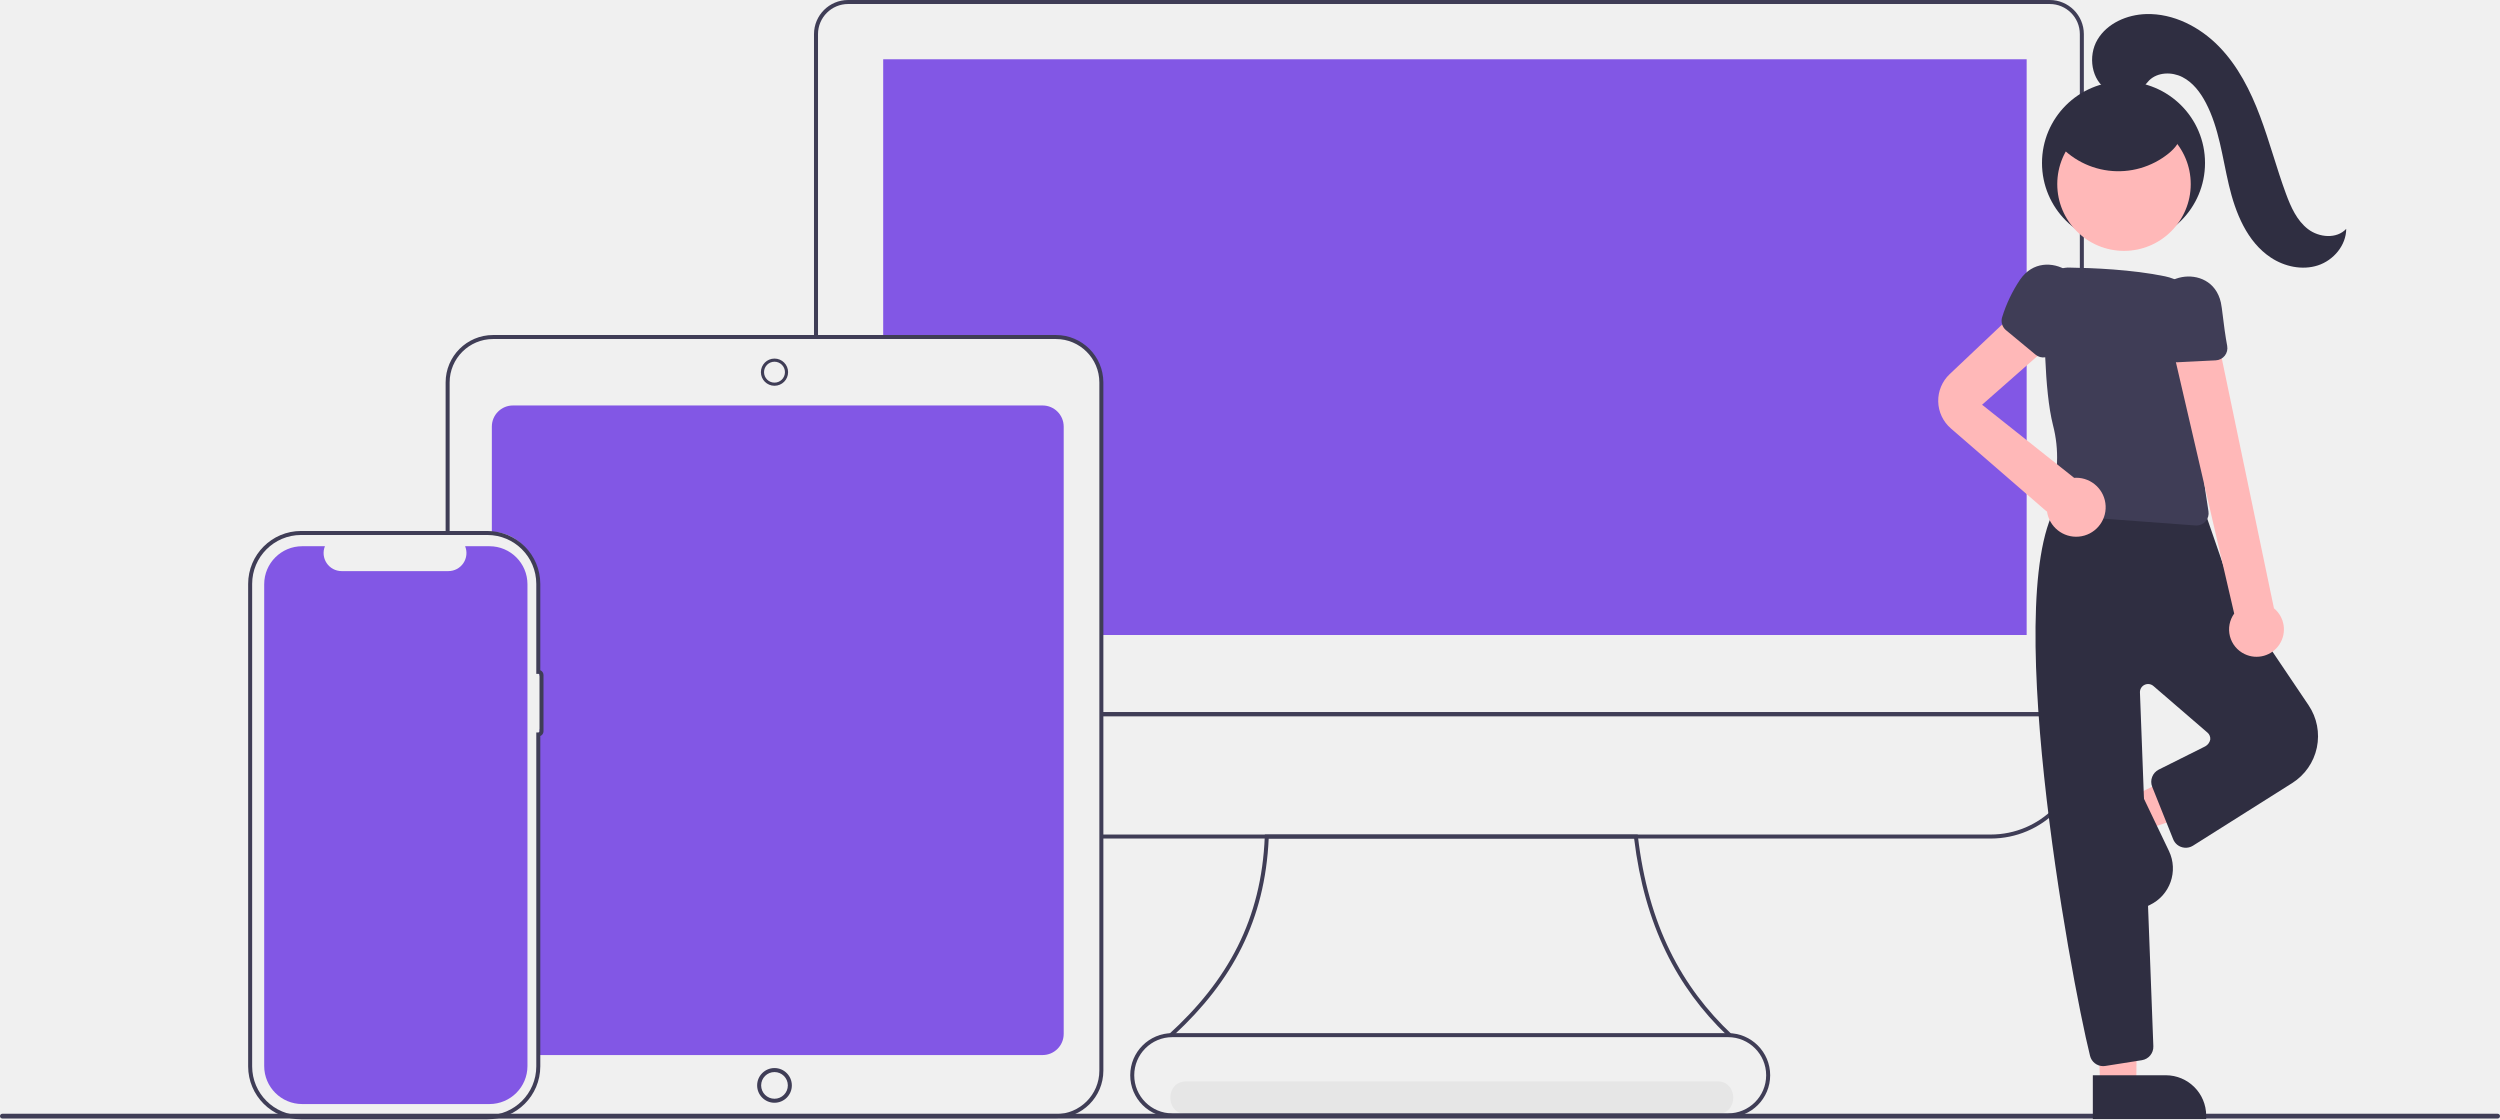
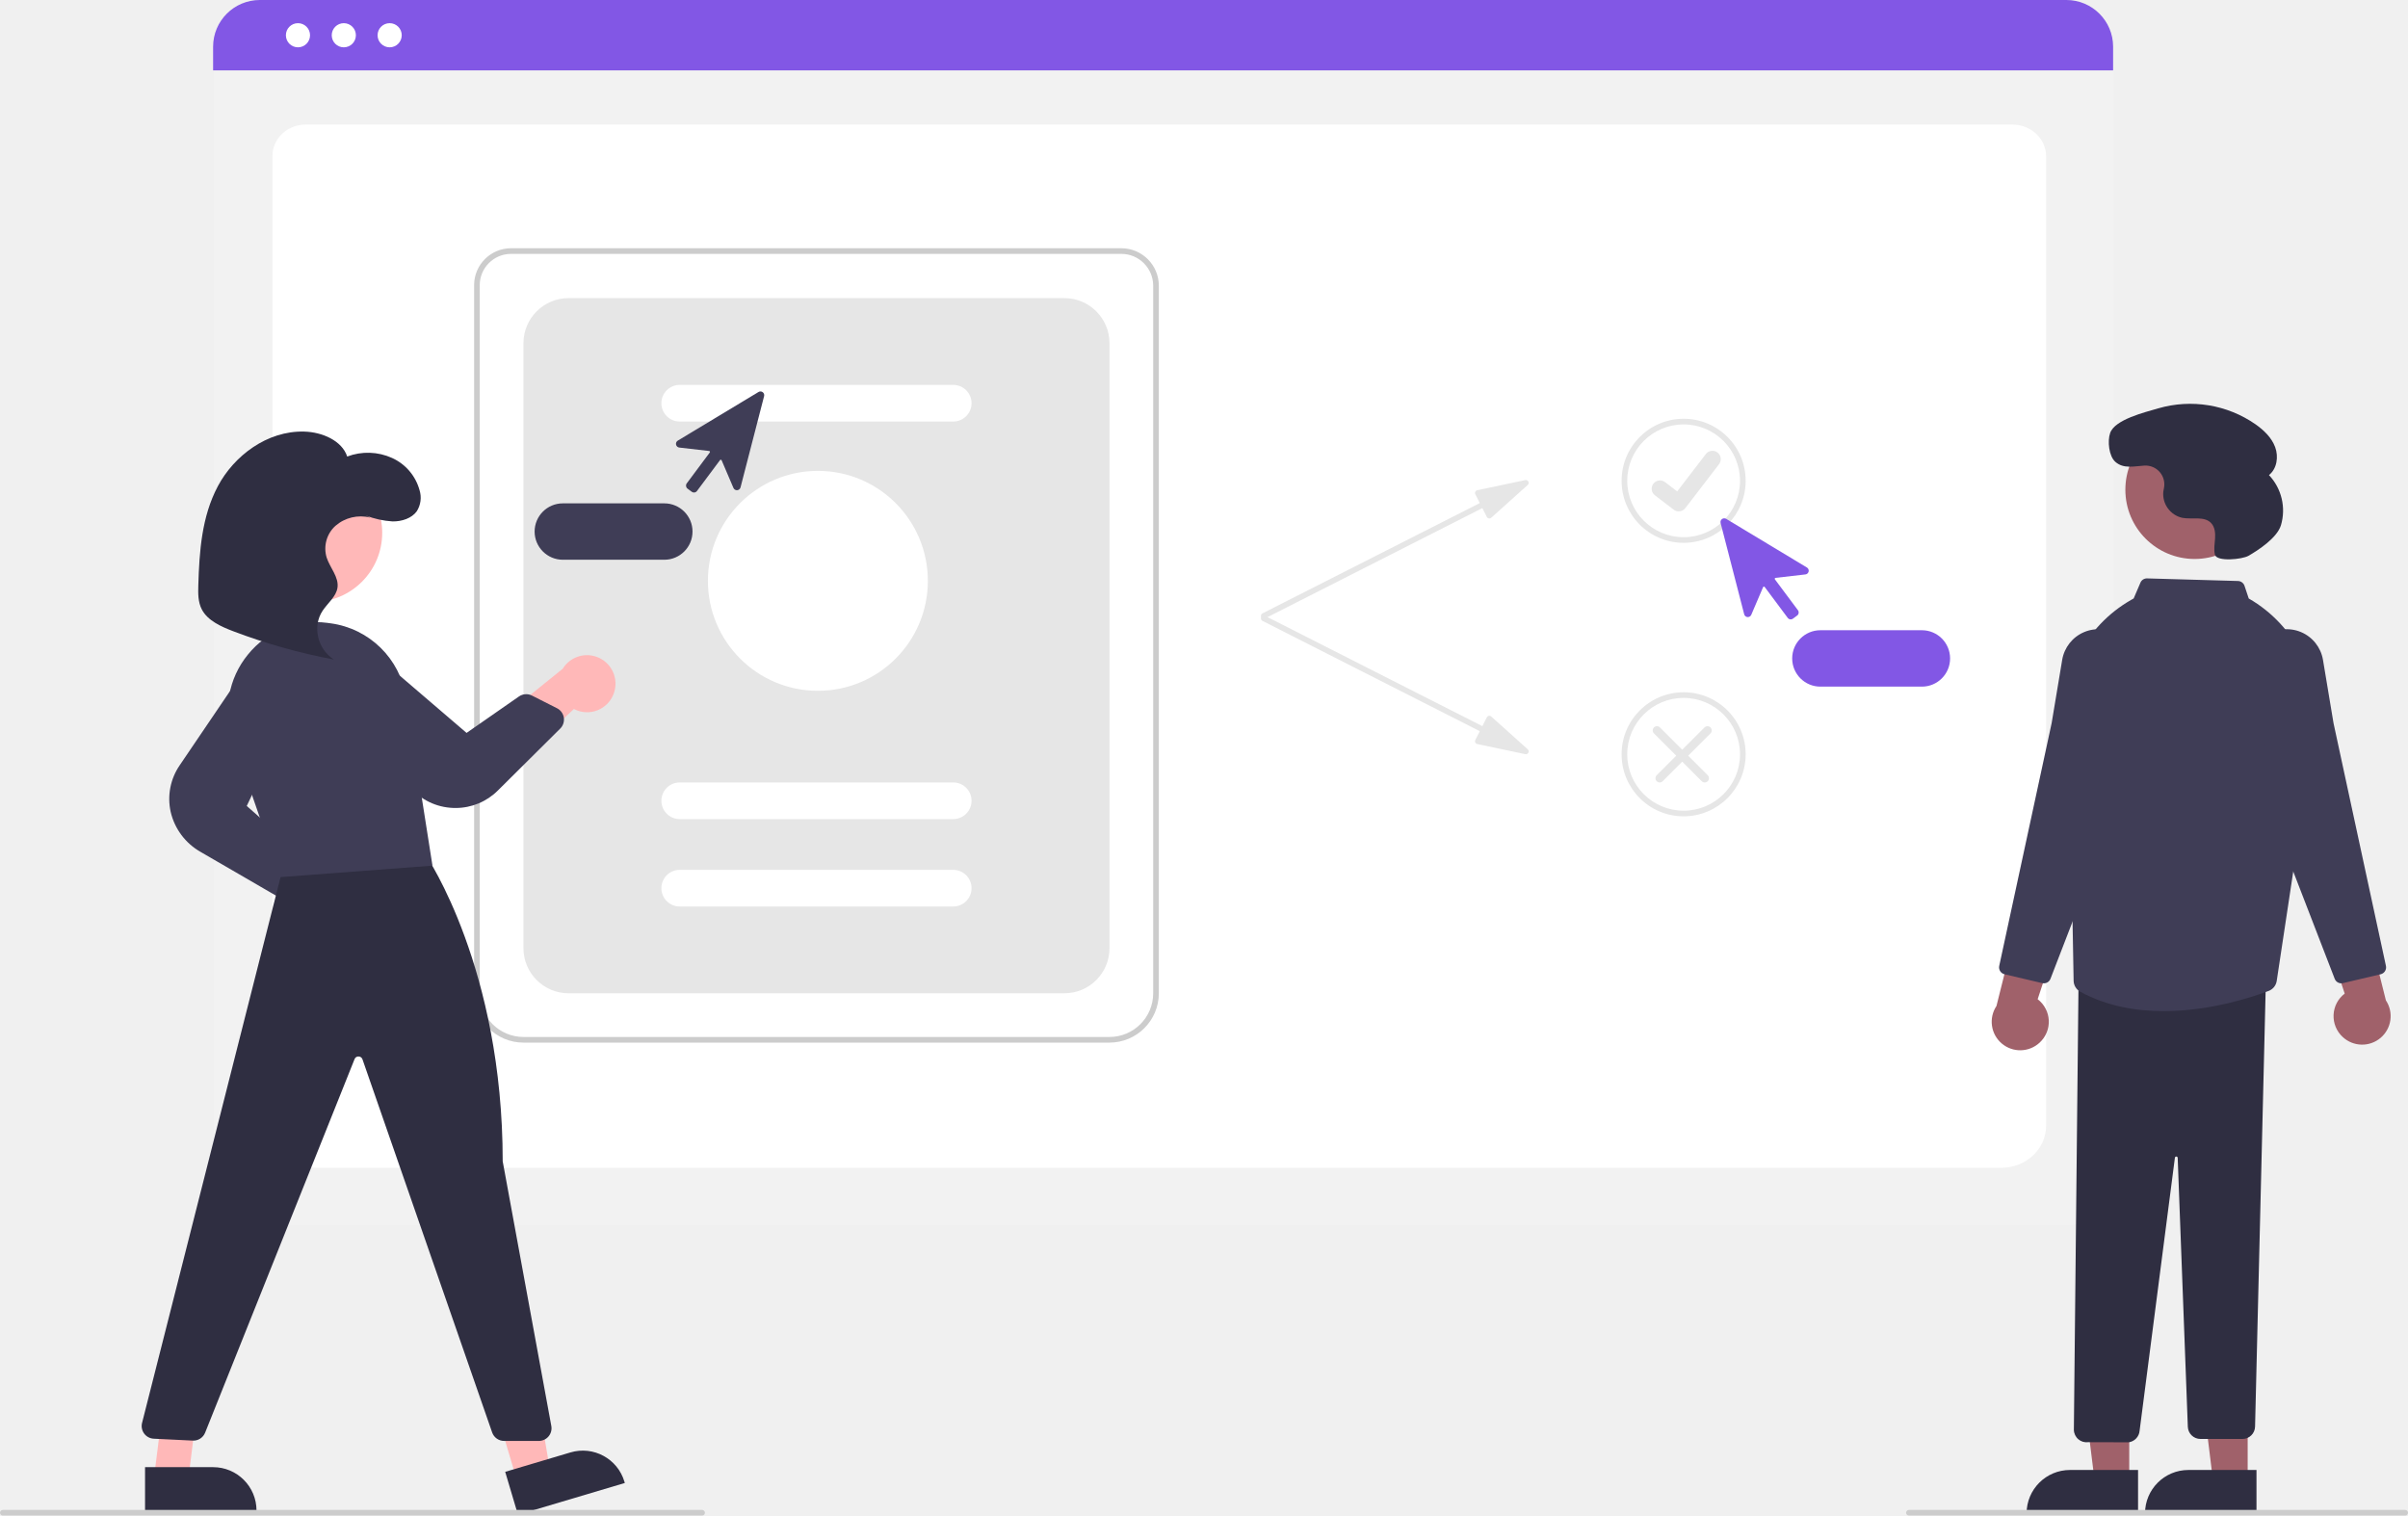
- <svg xmlns="http://www.w3.org/2000/svg" data-name="Layer 1" width="920.109" height="411.952" viewBox="0 0 920.109 411.952">
-   <path d="M576.472,654.024H772.063c7.721,0,7.734-12,0-12H576.472c-7.721,0-7.734,12,0,12Z" transform="translate(-139.9456 -244.0239)" fill="#e6e6e6" />
-   <path d="M523.665,393.255H328.732a7.777,7.777,0,0,0-7.767,7.767v38.725C330.688,439.976,337,448,338.529,457.741v35.107h.738a.444.444,0,0,1,.443.443v18.681a.444.444,0,0,1-.443.443h-.738V625.323c0,2.481-.025,7.007-.025,7.007H523.665a7.777,7.777,0,0,0,7.767-7.767V401.022A7.777,7.777,0,0,0,523.665,393.255Z" transform="translate(-139.9456 -244.0239)" fill="#8257e5" />
-   <path d="M885.845,265.834V477.735H544.914V384.439a15.993,15.993,0,0,0-15.978-15.977H464.998V265.834Z" transform="translate(-139.9456 -244.0239)" fill="#8257e5" />
-   <path d="M906.895,507.607H545.295v-1.477H905.418V256.576a11.088,11.088,0,0,0-11.075-11.075H452.084a11.088,11.088,0,0,0-11.075,11.075V367.505h-1.477V256.576a12.566,12.566,0,0,1,12.552-12.552h442.259A12.566,12.566,0,0,1,906.895,256.576Z" transform="translate(-139.9456 -244.0239)" fill="#3f3d56" />
-   <path d="M872.632,552.645H545.295v-1.477H872.632A32.823,32.823,0,0,0,905.418,518.383V507.607H545.295v-1.477H906.895V518.383A34.301,34.301,0,0,1,872.632,552.645Z" transform="translate(-139.9456 -244.0239)" fill="#3f3d56" />
-   <path d="M775.485,625.002c-18.248-17.522-30.252-40.384-34.111-72.356H606.885c-1.368,29.912-13.296,52.345-34.813,72.278l-2.273.079c22.199-20.118,34.427-42.716,35.641-73.125l.028-.709h137.219l.076.653c3.79,32.514,16.045,55.523,34.743,73.062Z" transform="translate(-139.9456 -244.0239)" fill="#3f3d56" />
-   <path d="M528.58,655.548H321.407v-1.477H528.58a15.995,15.995,0,0,0,15.977-15.977V384.778A15.995,15.995,0,0,0,528.58,368.801H321.407a15.995,15.995,0,0,0-15.977,15.977v54.667H303.953V384.778a17.473,17.473,0,0,1,17.453-17.453H528.58a17.473,17.473,0,0,1,17.453,17.453V638.095A17.473,17.473,0,0,1,528.58,655.548Z" transform="translate(-139.9456 -244.0239)" fill="#3f3d56" />
-   <path d="M424.993,386.007A5.007,5.007,0,1,1,430,381,5.012,5.012,0,0,1,424.993,386.007Zm0-8.856a3.849,3.849,0,1,0,3.849,3.849A3.854,3.854,0,0,0,424.993,377.151Z" transform="translate(-139.9456 -244.0239)" fill="#3f3d56" />
-   <path d="M424.993,649.888a6.388,6.388,0,1,1,6.388-6.389A6.396,6.396,0,0,1,424.993,649.888Zm0-11.3a4.912,4.912,0,1,0,4.912,4.912A4.917,4.917,0,0,0,424.993,638.588Z" transform="translate(-139.9456 -244.0239)" fill="#3f3d56" />
-   <path d="M319.326,655.976h-68.58A19.495,19.495,0,0,1,231.273,636.503V458.919a19.495,19.495,0,0,1,19.473-19.473h68.58a19.495,19.495,0,0,1,19.473,19.473v31.779a1.923,1.923,0,0,1,1.182,1.772l-0,20.678a1.923,1.923,0,0,1-1.182,1.772V636.503A19.495,19.495,0,0,1,319.326,655.976ZM250.746,440.922a18.017,18.017,0,0,0-17.997,17.996V636.503a18.017,18.017,0,0,0,17.997,17.997h68.58A18.017,18.017,0,0,0,337.323,636.503V513.592h.738a.444.444,0,0,0,.443-.443l0-20.678a.444.444,0,0,0-.443-.443h-.738V458.919a18.017,18.017,0,0,0-17.996-17.996Z" transform="translate(-139.9456 -244.0239)" fill="#3f3d56" />
-   <path d="M320.082,445.058h-8.952a6.647,6.647,0,0,1-6.154,9.158H265.687a6.647,6.647,0,0,1-6.154-9.158h-8.361a13.991,13.991,0,0,0-13.991,13.991V636.373a13.991,13.991,0,0,0,13.991,13.991h68.91a13.991,13.991,0,0,0,13.991-13.991h0V459.049A13.991,13.991,0,0,0,320.082,445.058Z" transform="translate(-139.9456 -244.0239)" fill="#8257e5" />
-   <path d="M1059.175,655.687H140.825a.879.879,0,1,1,0-1.758h918.351a.879.879,0,1,1,0,1.758Z" transform="translate(-139.9456 -244.0239)" fill="#3f3d56" />
-   <path d="M775.941,655.273H571.424a15.505,15.505,0,1,1,0-31.01H775.941a15.505,15.505,0,0,1,0,31.01ZM571.424,625.74a14.028,14.028,0,0,0,0,28.056H775.941a14.028,14.028,0,0,0,0-28.056Z" transform="translate(-139.9456 -244.0239)" fill="#3f3d56" />
-   <polygon points="784.495 293.196 790.223 305.172 839.14 288.778 830.686 271.103 784.495 293.196" fill="#ffb8b8" />
-   <path d="M907.504,547.254h41.721a0,0,0,0,1,0,0v16.119a0,0,0,0,1,0,0H922.391a14.887,14.887,0,0,1-14.887-14.887v-1.233A0,0,0,0,1,907.504,547.254Z" transform="translate(688.0305 1388.396) rotate(-115.5616)" fill="#2f2e41" />
-   <polygon points="772.964 400.141 786.231 399.693 786.789 348.049 771.237 348.967 772.964 400.141" fill="#ffb8b8" />
-   <path d="M910.199,639.762h41.721a0,0,0,0,1,0,0v16.119a0,0,0,0,1,0,0H925.085a14.887,14.887,0,0,1-14.887-14.887v-1.233A0,0,0,0,1,910.199,639.762Z" transform="translate(1722.172 1051.619) rotate(180)" fill="#2f2e41" />
-   <path d="M914.001,636.407a4.974,4.974,0,0,1-4.83-3.786c-7.268-29.201-34.311-176.333-10.397-205.23l.208-.252.316-.08c1.679-.425,33.325-10.223,51.894,5.071l.217.179,10.334,29.915,27.859,41.355a20.403,20.403,0,0,1-6.033,28.654l-36.582,23.085a5.009,5.009,0,0,1-5.753-.405,5.061,5.061,0,0,1-1.5-2.092l-7.688-19.22a5.03,5.03,0,0,1,2.406-6.329l17.139-8.57a3.674,3.674,0,0,0,1.83-2.504,2.959,2.959,0,0,0-1.029-2.543l-19.896-17.151a3,3,0,0,0-4.957,2.385l4.932,130.203a5.002,5.002,0,0,1-4.217,5.128L914.8,636.343A5.049,5.049,0,0,1,914.001,636.407Z" transform="translate(-139.9456 -244.0239)" fill="#2f2e41" />
-   <path d="M948.322,437.437q-.169,0-.34-.013l-49.616-3.675a4.493,4.493,0,0,1-3.914-5.97A47.092,47.092,0,0,0,895.528,400.46c-3.232-12.742-3.308-36.433-3.066-49.421a8.753,8.753,0,0,1,8.281-8.522l0-.018,1,.012c8.083.113,22.916.69,35.053,3.215a18.389,18.389,0,0,1,14.659,17.7c.275,12.058.315,28.379-1.053,37.657-1.154,7.827.978,22.858,2.352,31.122a4.498,4.498,0,0,1-4.433,5.231Z" transform="translate(-139.9456 -244.0239)" fill="#3f3d56" />
-   <path d="M966.035,484.734a10.025,10.025,0,0,1-3.811-14.892L939.308,371.024H956.633l20.224,96.871a10.079,10.079,0,0,1-10.823,16.84Z" transform="translate(-139.9456 -244.0239)" fill="#ffb8b8" />
-   <path d="M857.504,381.729l27.435-25.952,10.336,14.47L869.436,392.985,903.323,419.896c.245-.017.489-.037.738-.037a10.853,10.853,0,1,1-10.746,12.296l-.107.107-35.269-30.567A13.471,13.471,0,0,1,857.504,381.729Z" transform="translate(-139.9456 -244.0239)" fill="#ffb8b8" />
-   <path d="M941.134,377.356a4.47,4.47,0,0,1-4.052-2.554,52.813,52.813,0,0,1-4.468-14.57c-1.19-8.244,4.542-13.148,10.372-14.217,5.671-1.04,12.578,1.454,14.343,9.383a20.451,20.451,0,0,1,.342,2.032c.707,6.011,1.372,10.686,1.977,13.896a4.495,4.495,0,0,1-4.198,5.32l-14.086.704Q941.248,377.356,941.134,377.356Z" transform="translate(-139.9456 -244.0239)" fill="#3f3d56" />
-   <circle cx="781.544" cy="59.981" r="30" fill="#2f2e41" />
-   <circle cx="781.725" cy="67.769" r="24.561" fill="#ffb8b8" />
-   <path d="M878.078,365.403a4.47,4.47,0,0,1-1.262-4.621,52.813,52.813,0,0,1,6.551-13.76c4.693-6.882,12.232-6.624,17.252-3.473,4.883,3.065,8.29,9.57,4.235,16.608a20.453,20.453,0,0,1-1.121,1.729c-3.54,4.909-6.208,8.805-7.931,11.58a4.495,4.495,0,0,1-6.69,1.086l-10.86-8.998Q878.162,365.48,878.078,365.403Z" transform="translate(-139.9456 -244.0239)" fill="#3f3d56" />
-   <path d="M915.662,277.213c-6.037-3.602-7.344-12.572-3.747-18.612s10.865-9.191,17.891-9.398c10.037-.297,19.73,4.701,26.756,11.875s11.662,16.357,15.194,25.757,6.068,19.148,9.55,28.567c1.786,4.833,3.986,9.796,8.073,12.934s10.583,3.705,14.076-.083c-.013,6.061-4.66,11.571-10.423,13.447s-12.283.459-17.335-2.889c-8.765-5.808-12.997-16.411-15.416-26.644s-3.61-20.955-8.474-30.278c-2.015-3.863-4.776-7.532-8.661-9.503s-9.061-1.841-12.187,1.194c-1.448,1.406-2.385,3.323-4.028,4.495a8.047,8.047,0,0,1-7.036.733,23.801,23.801,0,0,1-6.362-3.59" transform="translate(-139.9456 -244.0239)" fill="#2f2e41" />
-   <path d="M896.02,295.198a29.383,29.383,0,0,0,42.121,5.258c2.385-1.94,4.6-4.614,4.45-7.685-.153-3.145-2.724-5.616-5.349-7.355a34.484,34.484,0,0,0-23.404-5.378c-4.675.628-9.364,2.332-12.675,5.692s-4.96,8.586-3.253,12.983" transform="translate(-139.9456 -244.0239)" fill="#2f2e41" />
+ <svg xmlns="http://www.w3.org/2000/svg" data-name="Layer 1" width="854" height="537.526" viewBox="0 0 854 537.526">
+   <path d="M906.149,615.785H265.311a16.519,16.519,0,0,1-16.5-16.5V204.131a12.102,12.102,0,0,1,12.088-12.088H910.352a12.311,12.311,0,0,1,12.297,12.297V599.285A16.519,16.519,0,0,1,906.149,615.785Z" transform="translate(-173 -181.2372)" fill="#f2f2f2" />
+   <path d="M882.772,595.418H285.527c-8.755,0-15.878-6.67-15.878-14.868V236.445c0-6.08,5.278-11.027,11.766-11.027H886.689c6.595,0,11.961,5.028,11.961,11.209V580.55C898.65,588.748,891.527,595.418,882.772,595.418Z" transform="translate(-173 -181.2372)" fill="#fff" />
+   <path d="M922.419,206.187H248.579V197.787a16.574,16.574,0,0,1,16.56-16.55H905.859a16.574,16.574,0,0,1,16.56,16.55Z" transform="translate(-173 -181.2372)" fill="#8257e5" />
+   <circle cx="105.674" cy="12.5" r="4.283" fill="#fff" />
+   <circle cx="121.933" cy="12.5" r="4.283" fill="#fff" />
+   <circle cx="138.192" cy="12.5" r="4.283" fill="#fff" />
+   <path d="M566.482,551.02H358.644a17.52,17.52,0,0,1-17.5-17.5V282.366a13.103,13.103,0,0,1,13.088-13.088H570.685a13.312,13.312,0,0,1,13.297,13.297V533.52A17.52,17.52,0,0,1,566.482,551.02ZM354.232,271.278a11.101,11.101,0,0,0-11.088,11.088v251.154a15.517,15.517,0,0,0,15.5,15.5h207.839a15.518,15.518,0,0,0,15.5-15.5V282.575a11.31,11.31,0,0,0-11.297-11.297Z" transform="translate(-173 -181.2372)" fill="#ccc" />
+   <path d="M374.644,533.52h175.839a16,16,0,0,0,16-16V302.972a16,16,0,0,0-16-16H374.644a16,16,0,0,0-16,16V517.52A16,16,0,0,0,374.644,533.52Z" transform="translate(-173 -181.2372)" fill="#e6e6e6" />
+   <path d="M511.063,330.746h-97a6.5,6.5,0,0,1,0-13h97a6.5,6.5,0,1,1,0,13Z" transform="translate(-173 -181.2372)" fill="#fff" />
+   <path d="M511.063,471.746h-97a6.5,6.5,0,0,1,0-13h97a6.5,6.5,0,1,1,0,13Z" transform="translate(-173 -181.2372)" fill="#fff" />
+   <path d="M511.063,502.746h-97a6.5,6.5,0,0,1,0-13h97a6.5,6.5,0,1,1,0,13Z" transform="translate(-173 -181.2372)" fill="#fff" />
+   <circle cx="290.063" cy="206.009" r="39" fill="#fff" />
+   <path d="M713.947,351.509,696.91,355.102a1,1,0,0,0-.686,1.431l1.587,3.127-77.044,39.107a1.0 1,0,1,0,.905,1.783l77.044-39.107,1.587,3.128a1.0 1,0,0,0,1.56.292l12.957-11.632A1,1,0,0,0,713.947,351.509Z" transform="translate(-173 -181.2372)" fill="#e6e6e6" />
+   <path d="M713.947,448.715l-17.037-3.593a1,1,0,0,1-.686-1.431l1.587-3.127-77.044-39.107a1.0 1,0,1,1,.905-1.783l77.044,39.107,1.587-3.128a1.0 1,0,0,1,1.56-.292l12.957,11.632A1,1,0,0,1,713.947,448.715Z" transform="translate(-173 -181.2372)" fill="#e6e6e6" />
+   <path d="M770.102,373.763a22,22,0,1,1,22-22A22.025,22.025,0,0,1,770.102,373.763Zm0-42a20,20,0,1,0,20,20A20.023,20.023,0,0,0,770.102,331.763Z" transform="translate(-173 -181.2372)" fill="#e6e6e6" />
+   <path d="M770.102,470.763a22,22,0,1,1,22-22A22.025,22.025,0,0,1,770.102,470.763Zm0-42a20,20,0,1,0,20,20A20.023,20.023,0,0,0,770.102,428.763Z" transform="translate(-173 -181.2372)" fill="#e6e6e6" />
+   <path id="a52d33ee-34c0-426d-bf77-f0f4463d7cbc-155" data-name="Path 395" d="M768.359,362.604a2.93,2.93,0,0,1-1.763-.586l-.032-.024-6.64-5.079a2.951,2.951,0,1,1,3.591-4.684l4.301,3.298,10.163-13.259a2.95,2.95,0,0,1,4.135-.546l.001.001-.063.088.065-.088a2.953,2.953,0,0,1,.546,4.136l-11.954,15.589a2.951,2.951,0,0,1-2.347,1.151Z" transform="translate(-173 -181.2372)" fill="#e6e6e6" />
+   <path d="M760.556,458.309a1.5,1.5,0,0,1,0-2.121L777.527,439.217a1.5,1.5,0,0,1,2.121,2.121l-16.971,16.971A1.5,1.5,0,0,1,760.556,458.309Z" transform="translate(-173 -181.2372)" fill="#e6e6e6" />
+   <path d="M778.648,458.309a1.5,1.5,0,0,0,0-2.121l-16.971-16.971a1.5,1.5,0,0,0-2.121,2.121L776.527,458.309A1.5,1.5,0,0,0,778.648,458.309Z" transform="translate(-173 -181.2372)" fill="#e6e6e6" />
+   <path d="M808.09,400.916a1.374,1.374,0,0,1-.194-.014,1.321,1.321,0,0,1-.874-.521L798.847,389.419a.33.33,0,0,0-.567.067l-4.192,9.807a1.329,1.329,0,0,1-2.51-.19l-8.364-32.375a1.329,1.329,0,0,1,1.973-1.471L813.828,382.511a1.329,1.329,0,0,1-.534,2.459L802.702,386.189a.33.33,0,0,0-.227.524l8.175,10.961a1.332,1.332,0,0,1-.271,1.861l-1.497,1.116A1.32,1.32,0,0,1,808.09,400.916Z" transform="translate(-173 -181.2372)" fill="#8257e5" />
+   <path d="M854.602,424.763h-36a10,10,0,0,1,0-20h36a10,10,0,0,1,0,20Z" transform="translate(-173 -181.2372)" fill="#8257e5" />
+   <path d="M418.323,355.652l-1.497-1.116a1.332,1.332,0,0,1-.271-1.861l8.175-10.961a.33.33,0,0,0-.227-.524l-10.591-1.218a1.329,1.329,0,0,1-.534-2.459l28.64-17.255a1.329,1.329,0,0,1,1.973,1.471l-8.364,32.375a1.329,1.329,0,0,1-2.51.19l-4.192-9.807a.33.33,0,0,0-.567-.067l-8.175,10.962a1.321,1.321,0,0,1-.874.521,1.375,1.375,0,0,1-.194.014A1.32,1.32,0,0,1,418.323,355.652Z" transform="translate(-173 -181.2372)" fill="#3f3d56" />
+   <path d="M362.602,369.763a10.011,10.011,0,0,1,10-10h36a10,10,0,0,1,0,20h-36A10.011,10.011,0,0,1,362.602,369.763Z" transform="translate(-173 -181.2372)" fill="#3f3d56" />
+   <path d="M896.351,551.033a10.056,10.056,0,0,0-.693-15.404l11.18-33.941-17.922,4.86-7.869,31.486a10.11,10.11,0,0,0,15.304,12.999Z" transform="translate(-173 -181.2372)" fill="#a0616a" />
+   <path d="M1003.854,549.033a10.056,10.056,0,0,1,.693-15.404l-11.18-33.941,17.922,4.86,7.869,31.486a10.11,10.11,0,0,1-15.304,12.999Z" transform="translate(-173 -181.2372)" fill="#a0616a" />
+   <circle cx="778.323" cy="173.688" r="24.561" fill="#a0616a" />
+   <polygon points="755.138 525.359 742.879 525.359 737.046 478.071 755.141 478.071 755.138 525.359" fill="#a0616a" />
+   <path d="M931.265,718.48l-39.531-.001v-.5a15.386,15.386,0,0,1,15.386-15.386h.001l24.144.001Z" transform="translate(-173 -181.2372)" fill="#2f2e41" />
+   <polygon points="797.138 525.359 784.879 525.359 779.046 478.071 797.141 478.071 797.138 525.359" fill="#a0616a" />
+   <path d="M973.265,718.48l-39.531-.001v-.5a15.386,15.386,0,0,1,15.386-15.386h.001l24.144.001Z" transform="translate(-173 -181.2372)" fill="#2f2e41" />
+   <path d="M927.938,692.775l-14.401-.04a4.438,4.438,0,0,1-3.459-1.04,4.503,4.503,0,0,1-1.578-3.32l1.659-159.376,66.456-.664-3.855,158.865a4.474,4.474,0,0,1-4.499,4.392H953.412a4.486,4.486,0,0,1-4.497-4.331l-3.594-95.35a.475.475,0,0,0-.492-.481.492.492,0,0,0-.506.467L931.817,688.65A4.504,4.504,0,0,1,927.938,692.775Z" transform="translate(-173 -181.2372)" fill="#2f2e41" />
+   <path d="M940.337,539.856c-9.819,0-20.196-1.754-29.563-6.883a4.539,4.539,0,0,1-2.362-3.887l-1.31-72.738-1.843-15.564a47.412,47.412,0,0,1,23.598-46.81l.852-.485,2.398-5.597a2.479,2.479,0,0,1,2.369-1.514l32.243.921a2.51,2.51,0,0,1,2.3,1.709l1.498,4.493a47.194,47.194,0,0,1,23.139,48.179L980.439,529.149a4.497,4.497,0,0,1-2.84,3.53C971.751,534.9,956.835,539.856,940.337,539.856Z" transform="translate(-173 -181.2372)" fill="#3f3d56" />
+   <path d="M1003.344,529.992a2.511,2.511,0,0,1-2.336-1.599l-16.372-42.374L971.247,420.003a13.01,13.01,0,0,1,5.325-13.273h0a13.019,13.019,0,0,1,20.277,8.547l3.747,22.48,18.581,86.058a2.51,2.51,0,0,1-1.871,2.96l-13.393,3.151A2.462,2.462,0,0,1,1003.344,529.992Z" transform="translate(-173 -181.2372)" fill="#3f3d56" />
+   <path d="M897.86,529.992a2.466,2.466,0,0,1-.569-.066L883.899,526.775a2.51,2.51,0,0,1-1.871-2.96l18.586-86.081,3.742-22.457a13.019,13.019,0,0,1,20.277-8.547h0a13.01,13.01,0,0,1,5.325,13.273l-13.365,65.936L900.197,528.395A2.511,2.511,0,0,1,897.86,529.992Z" transform="translate(-173 -181.2372)" fill="#3f3d56" />
+   <path d="M970.44,378.356c-2.274,1.308-11.262,2.176-11.903-.368l-.014-.056c-.446-1.864-.076-3.811.052-5.723s-.059-4.013-1.362-5.419c-2.428-2.621-6.748-1.232-10.258-1.894a8.664,8.664,0,0,1-6.74-9.253c.05-.398.128-.795.216-1.193a6.673,6.673,0,0,0-6.927-8.081c-3.548.203-7.378,1.278-10.314-1.35-2.27-2.032-2.824-7.322-1.827-10.201,1.676-4.838,12.414-7.371,17.102-8.764a40.62,40.62,0,0,1,34.43,5.65c2.961,2.087,5.727,4.71,6.989,8.106s.653,7.68-2.193,9.922a18.332,18.332,0,0,1,4.246,17.806C980.534,372.066,973.825,376.408,970.44,378.356Z" transform="translate(-173 -181.2372)" fill="#2f2e41" />
+   <path d="M286.569,514.347a10.056,10.056,0,0,1-8.667-12.753l-29.274-20.494,17.265-6.837,25.152,20.509a10.11,10.11,0,0,1-4.477,19.574Z" transform="translate(-173 -181.2372)" fill="#ffb8b8" />
+   <path d="M270.671,498.768l-26.511-15.376A22.056,22.056,0,0,1,233.523,469.155a21.139,21.139,0,0,1,3.196-16.486l21.946-32.371a10.969,10.969,0,0,1,18.979,10.881l-17.137,35.905,17.36,15.286a4.506,4.506,0,0,1,1.425,4.325l-1.965,9.127a4.453,4.453,0,0,1-2.578,3.168,4.456,4.456,0,0,1-4.079-.222Z" transform="translate(-173 -181.2372)" fill="#3f3d56" />
+   <path d="M390.795,426.837a10.056,10.056,0,0,1-14.263,5.859l-26.076,24.434-3.14-18.302,25.244-20.397a10.11,10.11,0,0,1,18.235,8.407Z" transform="translate(-173 -181.2372)" fill="#ffb8b8" />
+   <circle cx="110.992" cy="188.964" r="24.561" fill="#ffb8b8" />
+   <polygon points="183.308 524.961 195.059 521.465 187.165 474.477 169.822 479.637 183.308 524.961" fill="#ffb8b8" />
+   <path d="M352.169,703.253l23.141-6.885.001-0a15.386,15.386,0,0,1,19.135,10.36l.143.479L356.7,718.48Z" transform="translate(-173 -181.2372)" fill="#2f2e41" />
+   <polygon points="54.57 524.359 66.829 524.359 72.662 477.071 60.568 477.071 54.57 524.359" fill="#ffb8b8" />
+   <path d="M224.442,701.594l24.144-.001h.001a15.386,15.386,0,0,1,15.386,15.386v.5l-39.531.001Z" transform="translate(-173 -181.2372)" fill="#2f2e41" />
+   <path d="M347.537,689.273,301.551,556.946a1.471,1.471,0,0,0-1.382-1.007,1.433,1.433,0,0,0-1.427.942l-52.989,132.468a4.479,4.479,0,0,1-4.396,2.823l-13.831-.671a4.5,4.5,0,0,1-4.143-5.602l50.123-197.544,50.287-4.104.328.474c.272.393,27.178,40.003,27.161,108.39l17.241,93.866a4.501,4.501,0,0,1-4.426,5.313H351.788A4.504,4.504,0,0,1,347.537,689.273Z" transform="translate(-173 -181.2372)" fill="#2f2e41" />
+   <path d="M255.581,443.55a31.289,31.289,0,0,1,5.354-30.169,30.901,30.901,0,0,1,28.086-11.24q.625.084,1.242.169h0a31.273,31.273,0,0,1,26.722,26.215l9.391,59.73-53.541,4.041-.384.028Z" transform="translate(-173 -181.2372)" fill="#3f3d56" />
+   <path d="M333.71,467.786a21.137,21.137,0,0,1-15.342-7.389l-25.327-29.359a11.322,11.322,0,0,1-2.865-8.03,10.859,10.859,0,0,1,4.099-7.954,10.983,10.983,0,0,1,13.991.236l30.204,25.886,18.582-12.927a4.496,4.496,0,0,1,4.602-.32l8.894,4.502a4.5,4.5,0,0,1,1.138,7.208l-22.113,21.962a21.174,21.174,0,0,1-15.011,6.201Q334.138,467.802,333.71,467.786Z" transform="translate(-173 -181.2372)" fill="#3f3d56" />
+   <path d="M302.668,364.067a32.002,32.002,0,0,0,9.554,2.102c3.293.041,6.793-1.099,8.595-3.607a8.986,8.986,0,0,0,.989-7.439,17.671,17.671,0,0,0-9.752-11.457,20.761,20.761,0,0,0-15.918-.512c-1.848-5.618-8.808-8.675-15.25-8.848-13.16-.353-24.926,8.62-30.644,19.41s-6.553,23.123-6.908,35.097c-.087,2.92-.123,5.965,1.26,8.602,2.06,3.926,6.741,6.04,11.152,7.716a209.368,209.368,0,0,0,35.667,10.026c-5.84-3.732-7.692-11.766-3.993-17.319,1.81-2.717,4.781-4.979,5.262-8.125.577-3.773-2.643-7.072-3.833-10.724a10.898,10.898,0,0,1,3.109-11.25,13.666,13.666,0,0,1,12.338-2.926" transform="translate(-173 -181.2372)" fill="#2f2e41" />
+   <path d="M422,718.763H174a1,1,0,0,1,0-2H422a1,1,0,0,1,0,2Z" transform="translate(-173 -181.2372)" fill="#ccc" />
+   <path d="M1026,718.763H850a1,1,0,0,1,0-2h176a1,1,0,0,1,0,2Z" transform="translate(-173 -181.2372)" fill="#ccc" />
</svg>
